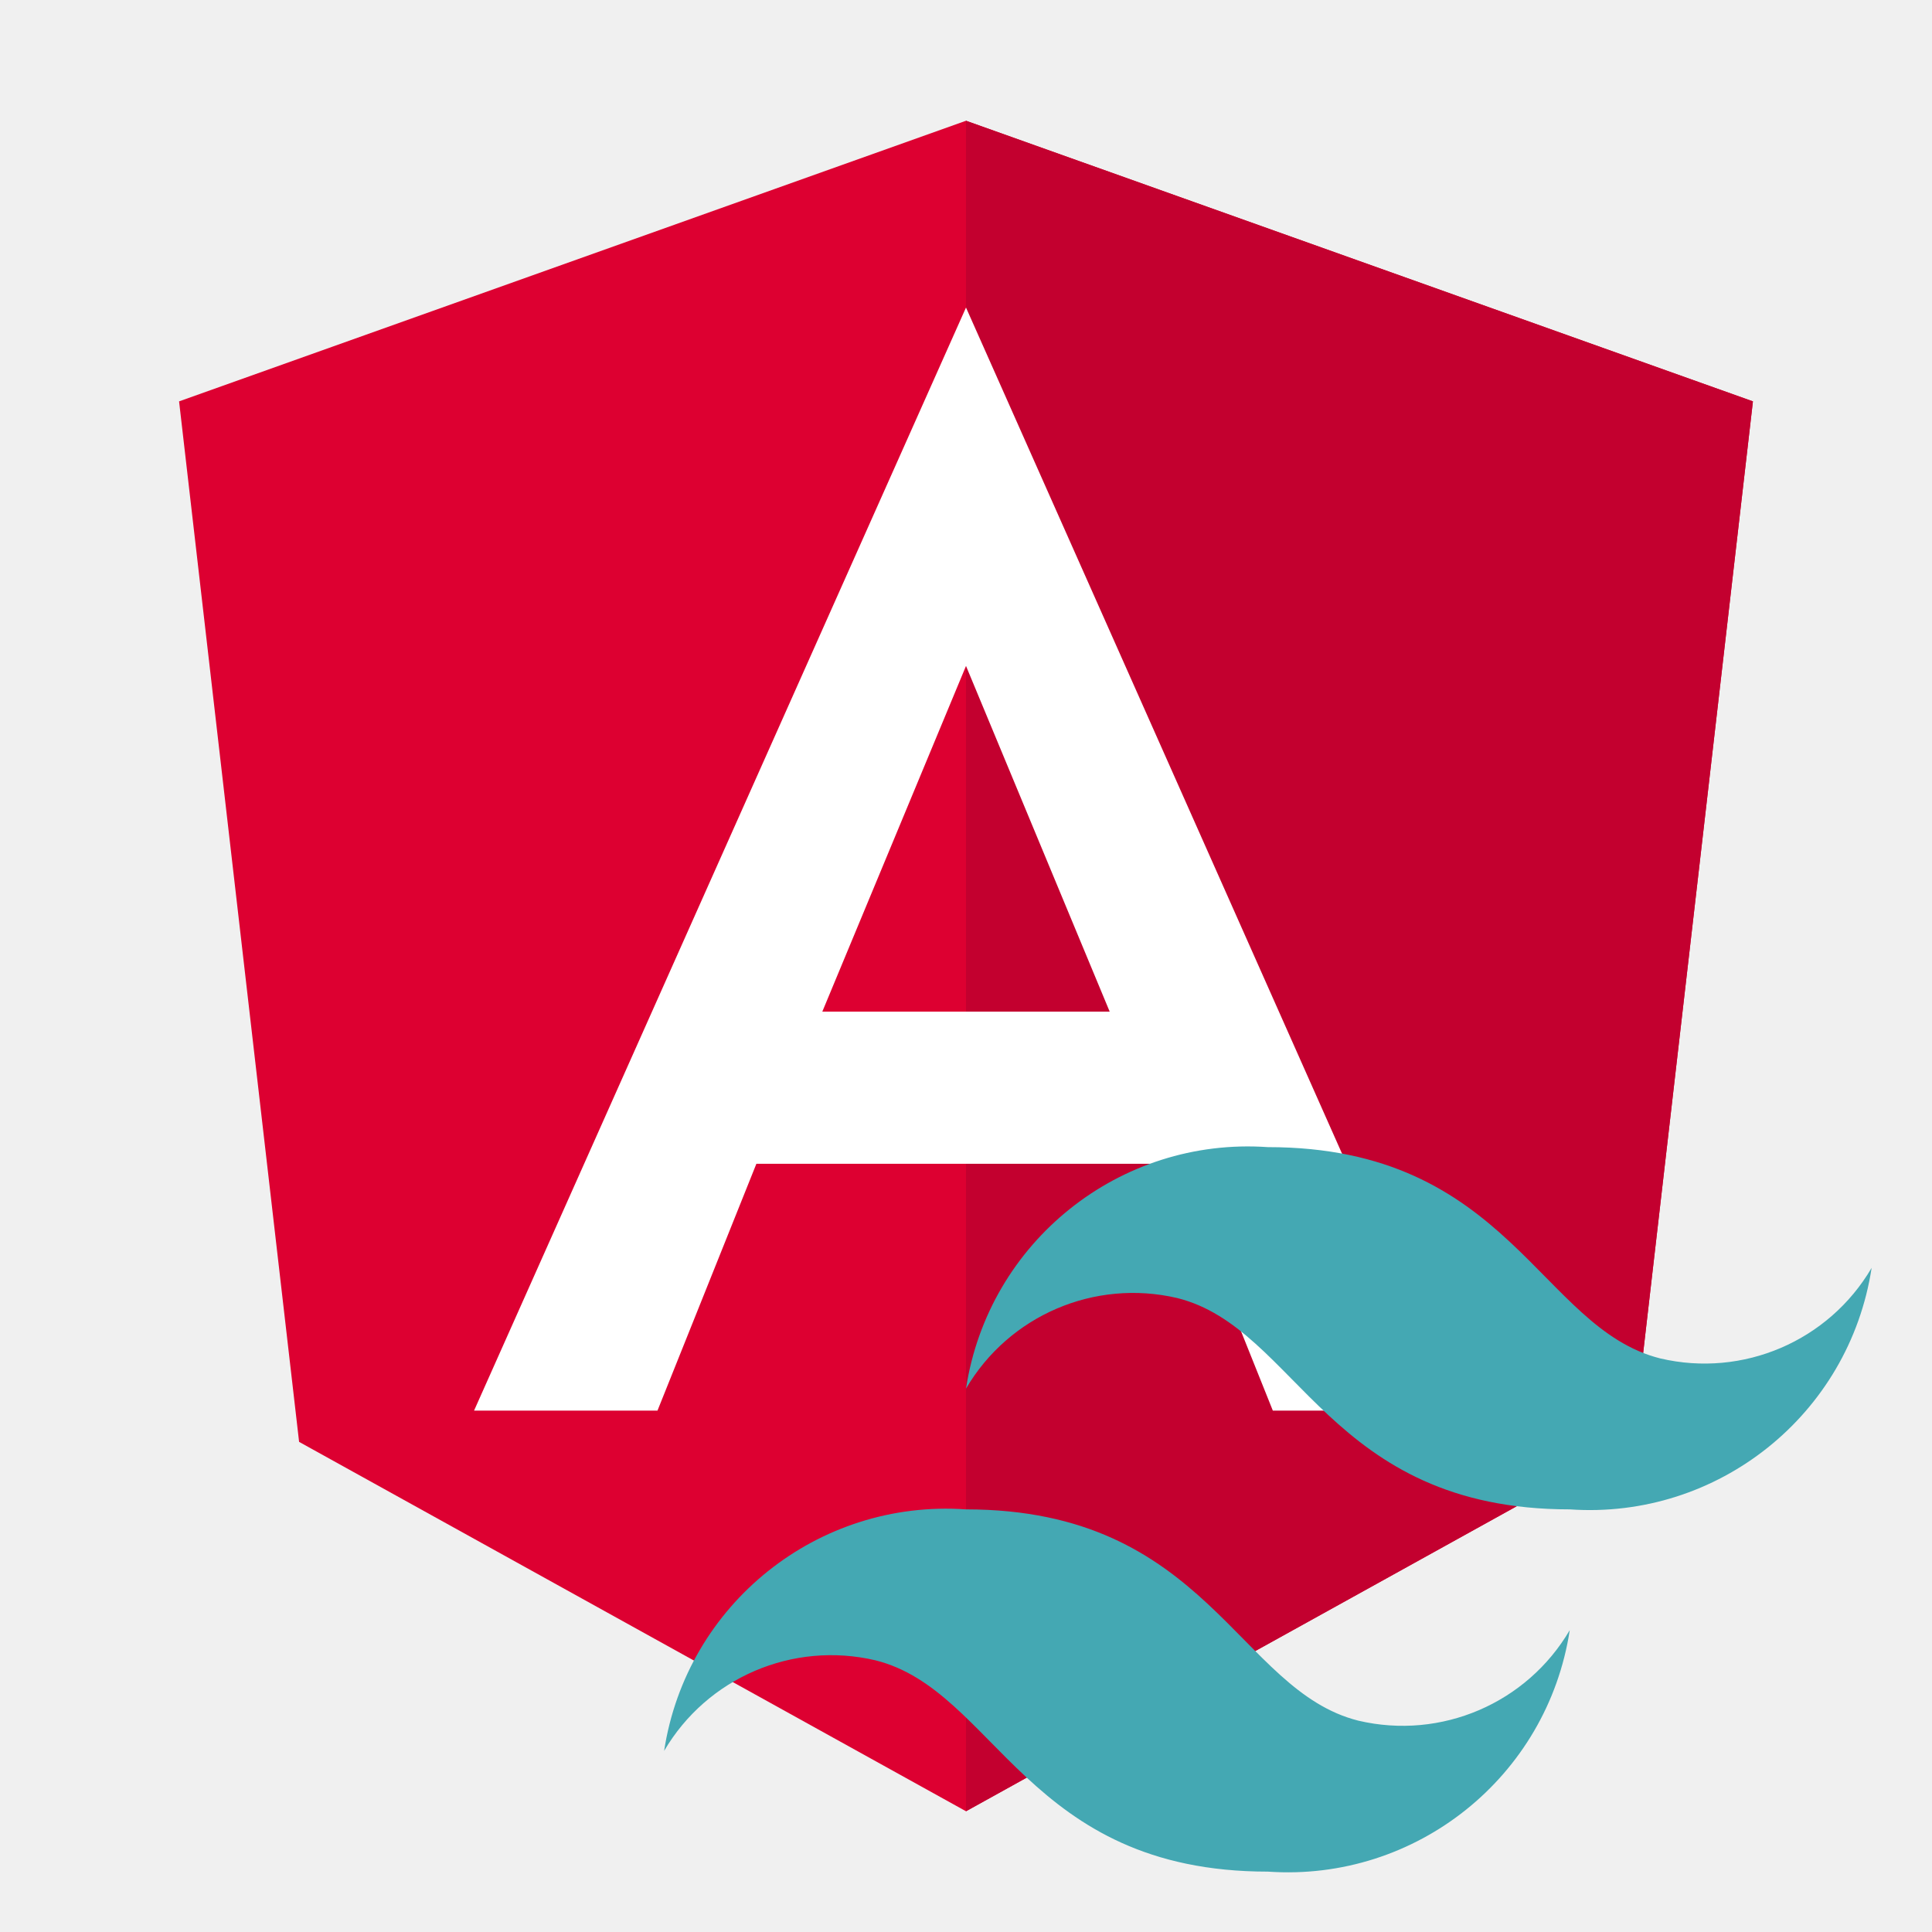
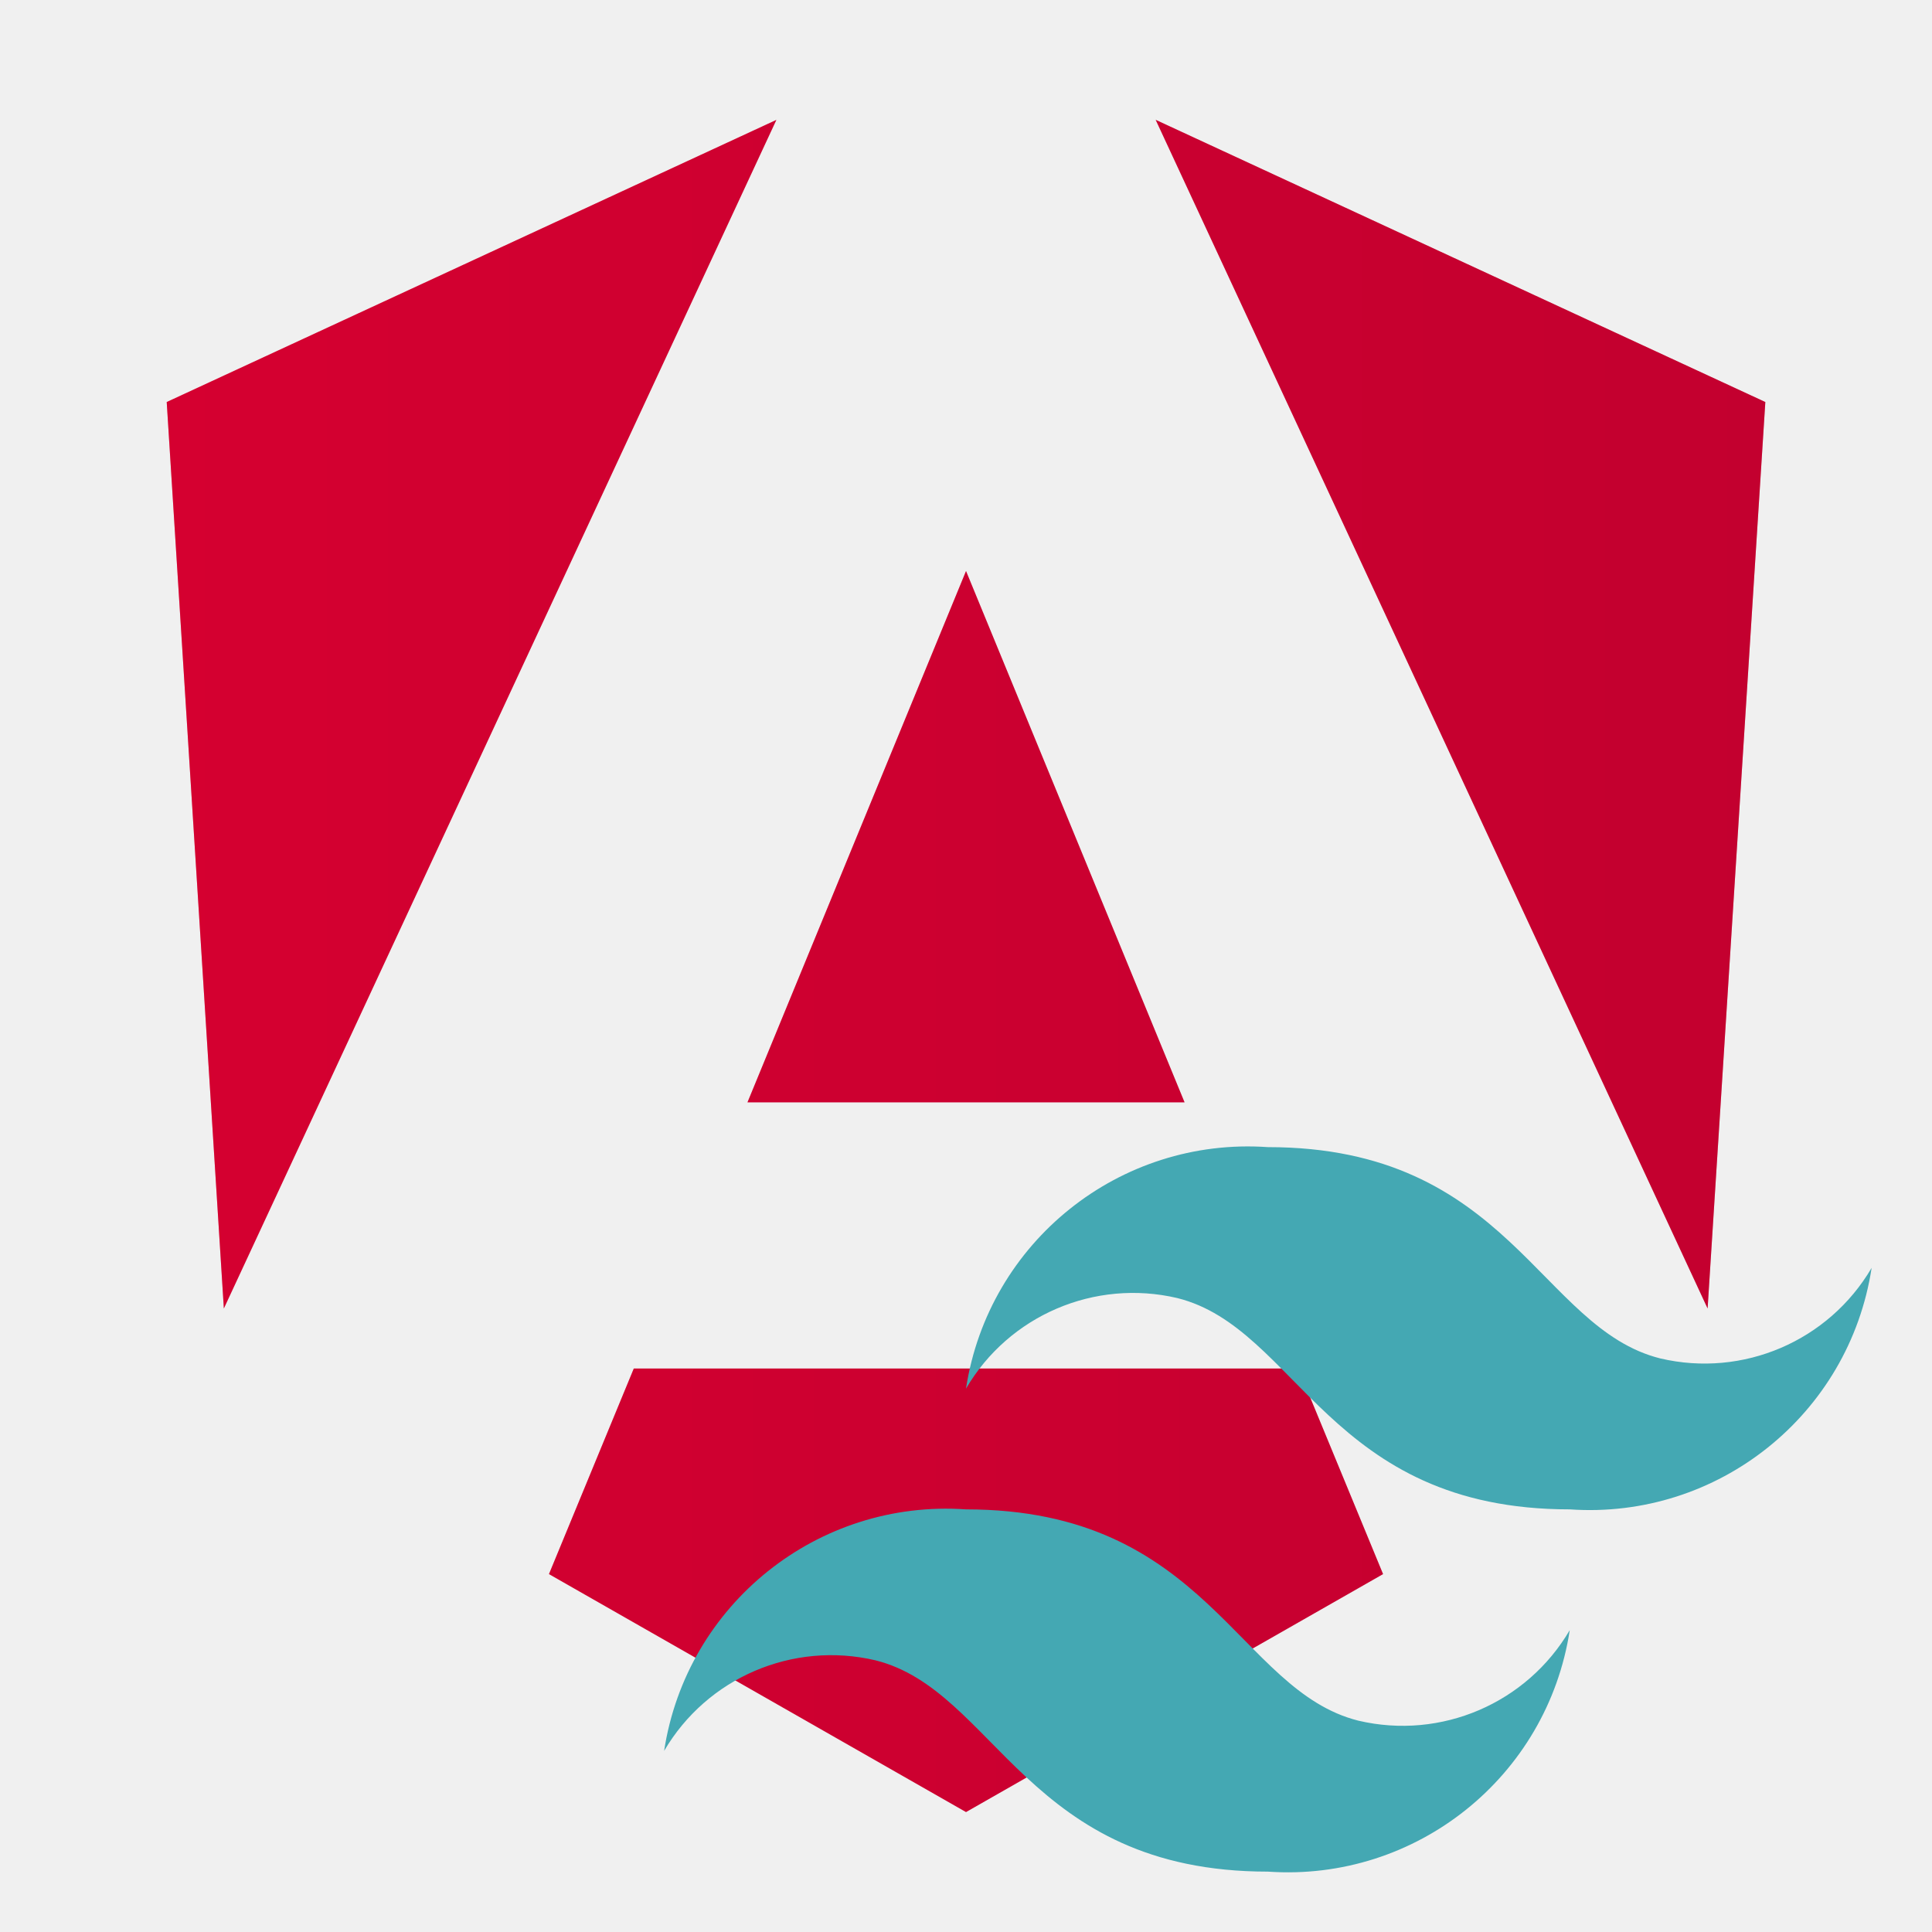
<svg xmlns="http://www.w3.org/2000/svg" viewBox="0 0 32 32">
-   <polygon points="16 2 16 2 16 2 2.966 6.648 4.954 23.882 16 30 16 30 16 30 27.046 23.882 29.034 6.648 16 2" style="fill:#dd0031" />
-   <polygon points="16 2 16 5.108 16 5.094 16 19.276 16 19.276 16 30 16 30 27.046 23.882 29.034 6.648 16 2" style="fill:#c3002f" />
-   <path d="M16,5.094,7.852,23.364H10.89l1.638-4.088h6.916l1.638,4.088H24.12Zm2.38,11.662H13.62L16,11.03Z" style="fill:#fff" />
+   <defs>
+     <linearGradient id="a">
+       <stop offset="0" stop-color="#dd0031" />
+       <stop offset="1" stop-color="#c3002f" />
+     </linearGradient>
+   </defs>
+   <g transform="matrix(.11923 0 0 .11923 2.7608 1.986)">
+     <path d="m222.08 39.192-8.019 125.92-76.671-165.12zm-53.105 162.82-57.933 33.056-57.934-33.056 11.783-28.556h92.301zm-57.933-139.34 30.357 73.803h-60.715zm-103.1 102.44-7.937-125.92 84.69-39.192z" fill="url(#a)" />
+     <path d="m222.08 39.192-8.019 125.92-76.671-165.12zm-53.105 162.82-57.933 33.056-57.934-33.056 11.783-28.556h92.301zm-57.933-139.34 30.357 73.803h-60.715zm-103.1 102.44-7.937-125.92 84.69-39.192z" fill="#c3002f" fill-opacity=".3" />
+   </g>
  <path d="M16,23a4.726,4.726,0,0,1,5-4c4,0,4.5,3,6.5,3.5A3.208,3.208,0,0,0,31,21a4.726,4.726,0,0,1-5,4c-4,0-4.5-3-6.5-3.5A3.208,3.208,0,0,0,16,23Zm-5,6a4.726,4.726,0,0,1,5-4c4,0,4.5,3,6.5,3.5A3.208,3.208,0,0,0,26,27a4.726,4.726,0,0,1-5,4c-4,0-4.5-3-6.5-3.5A3.208,3.208,0,0,0,11,29Z" style="fill:#44a8b3" />
</svg>
